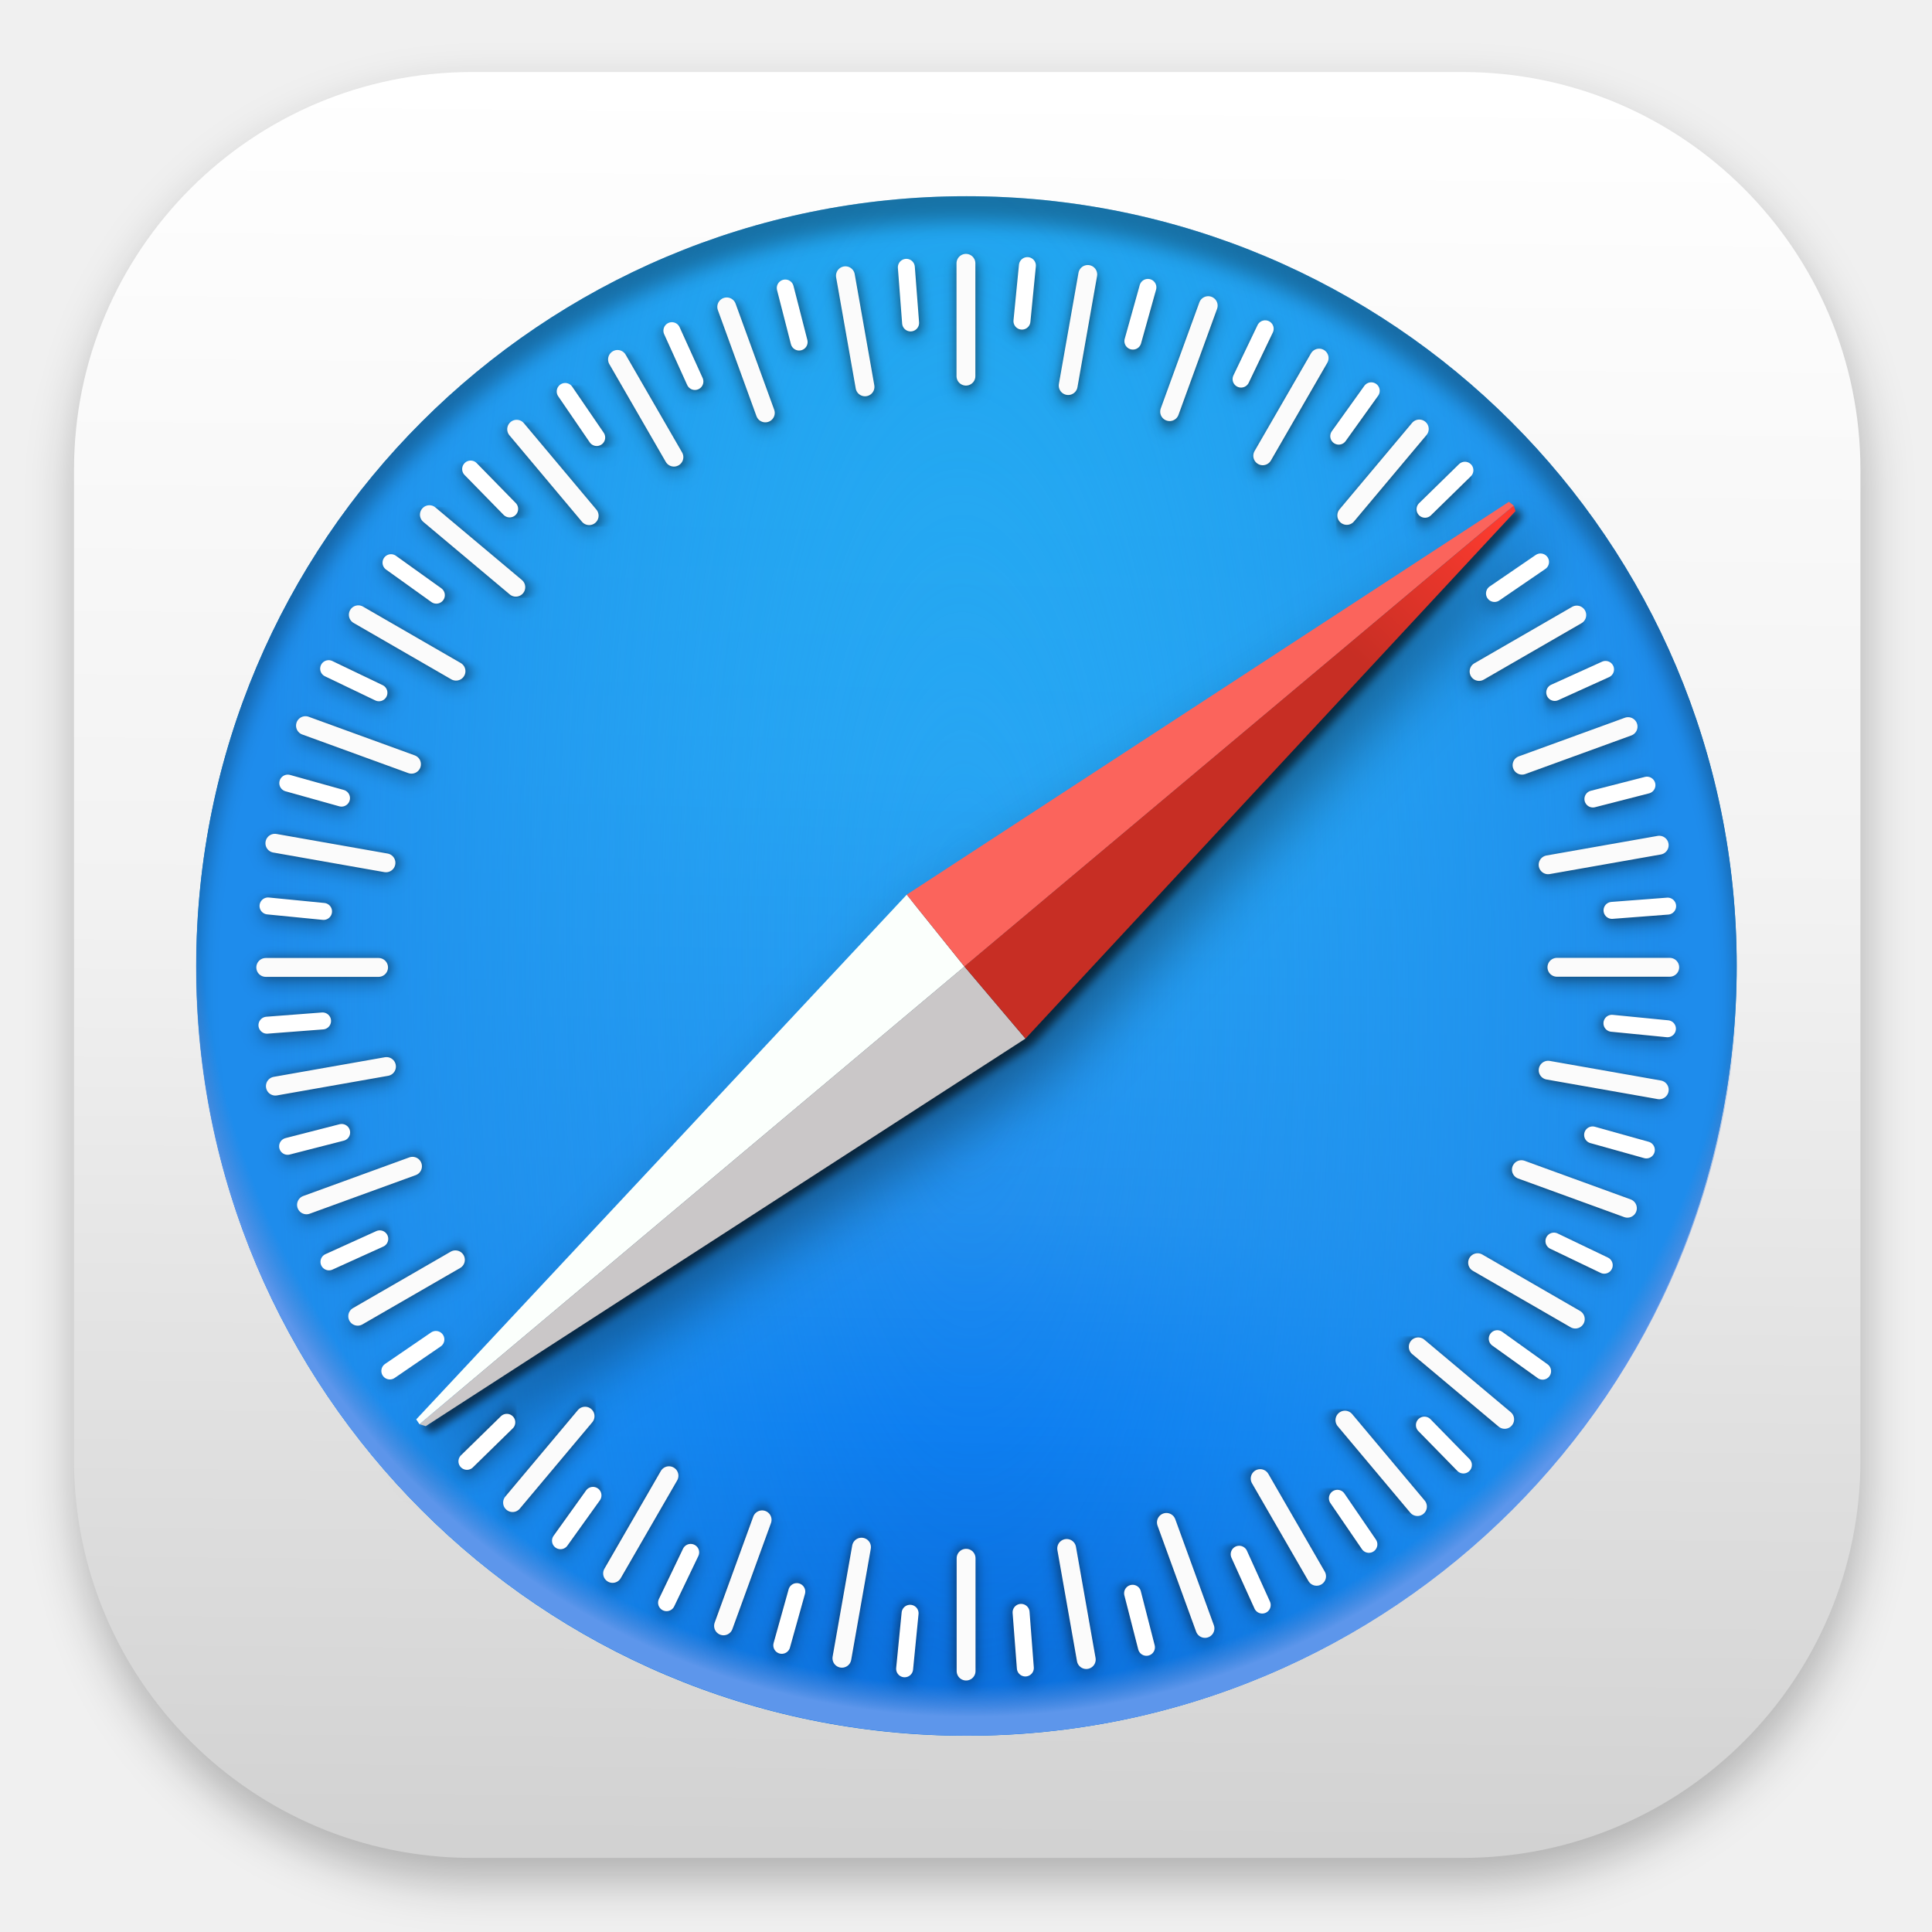
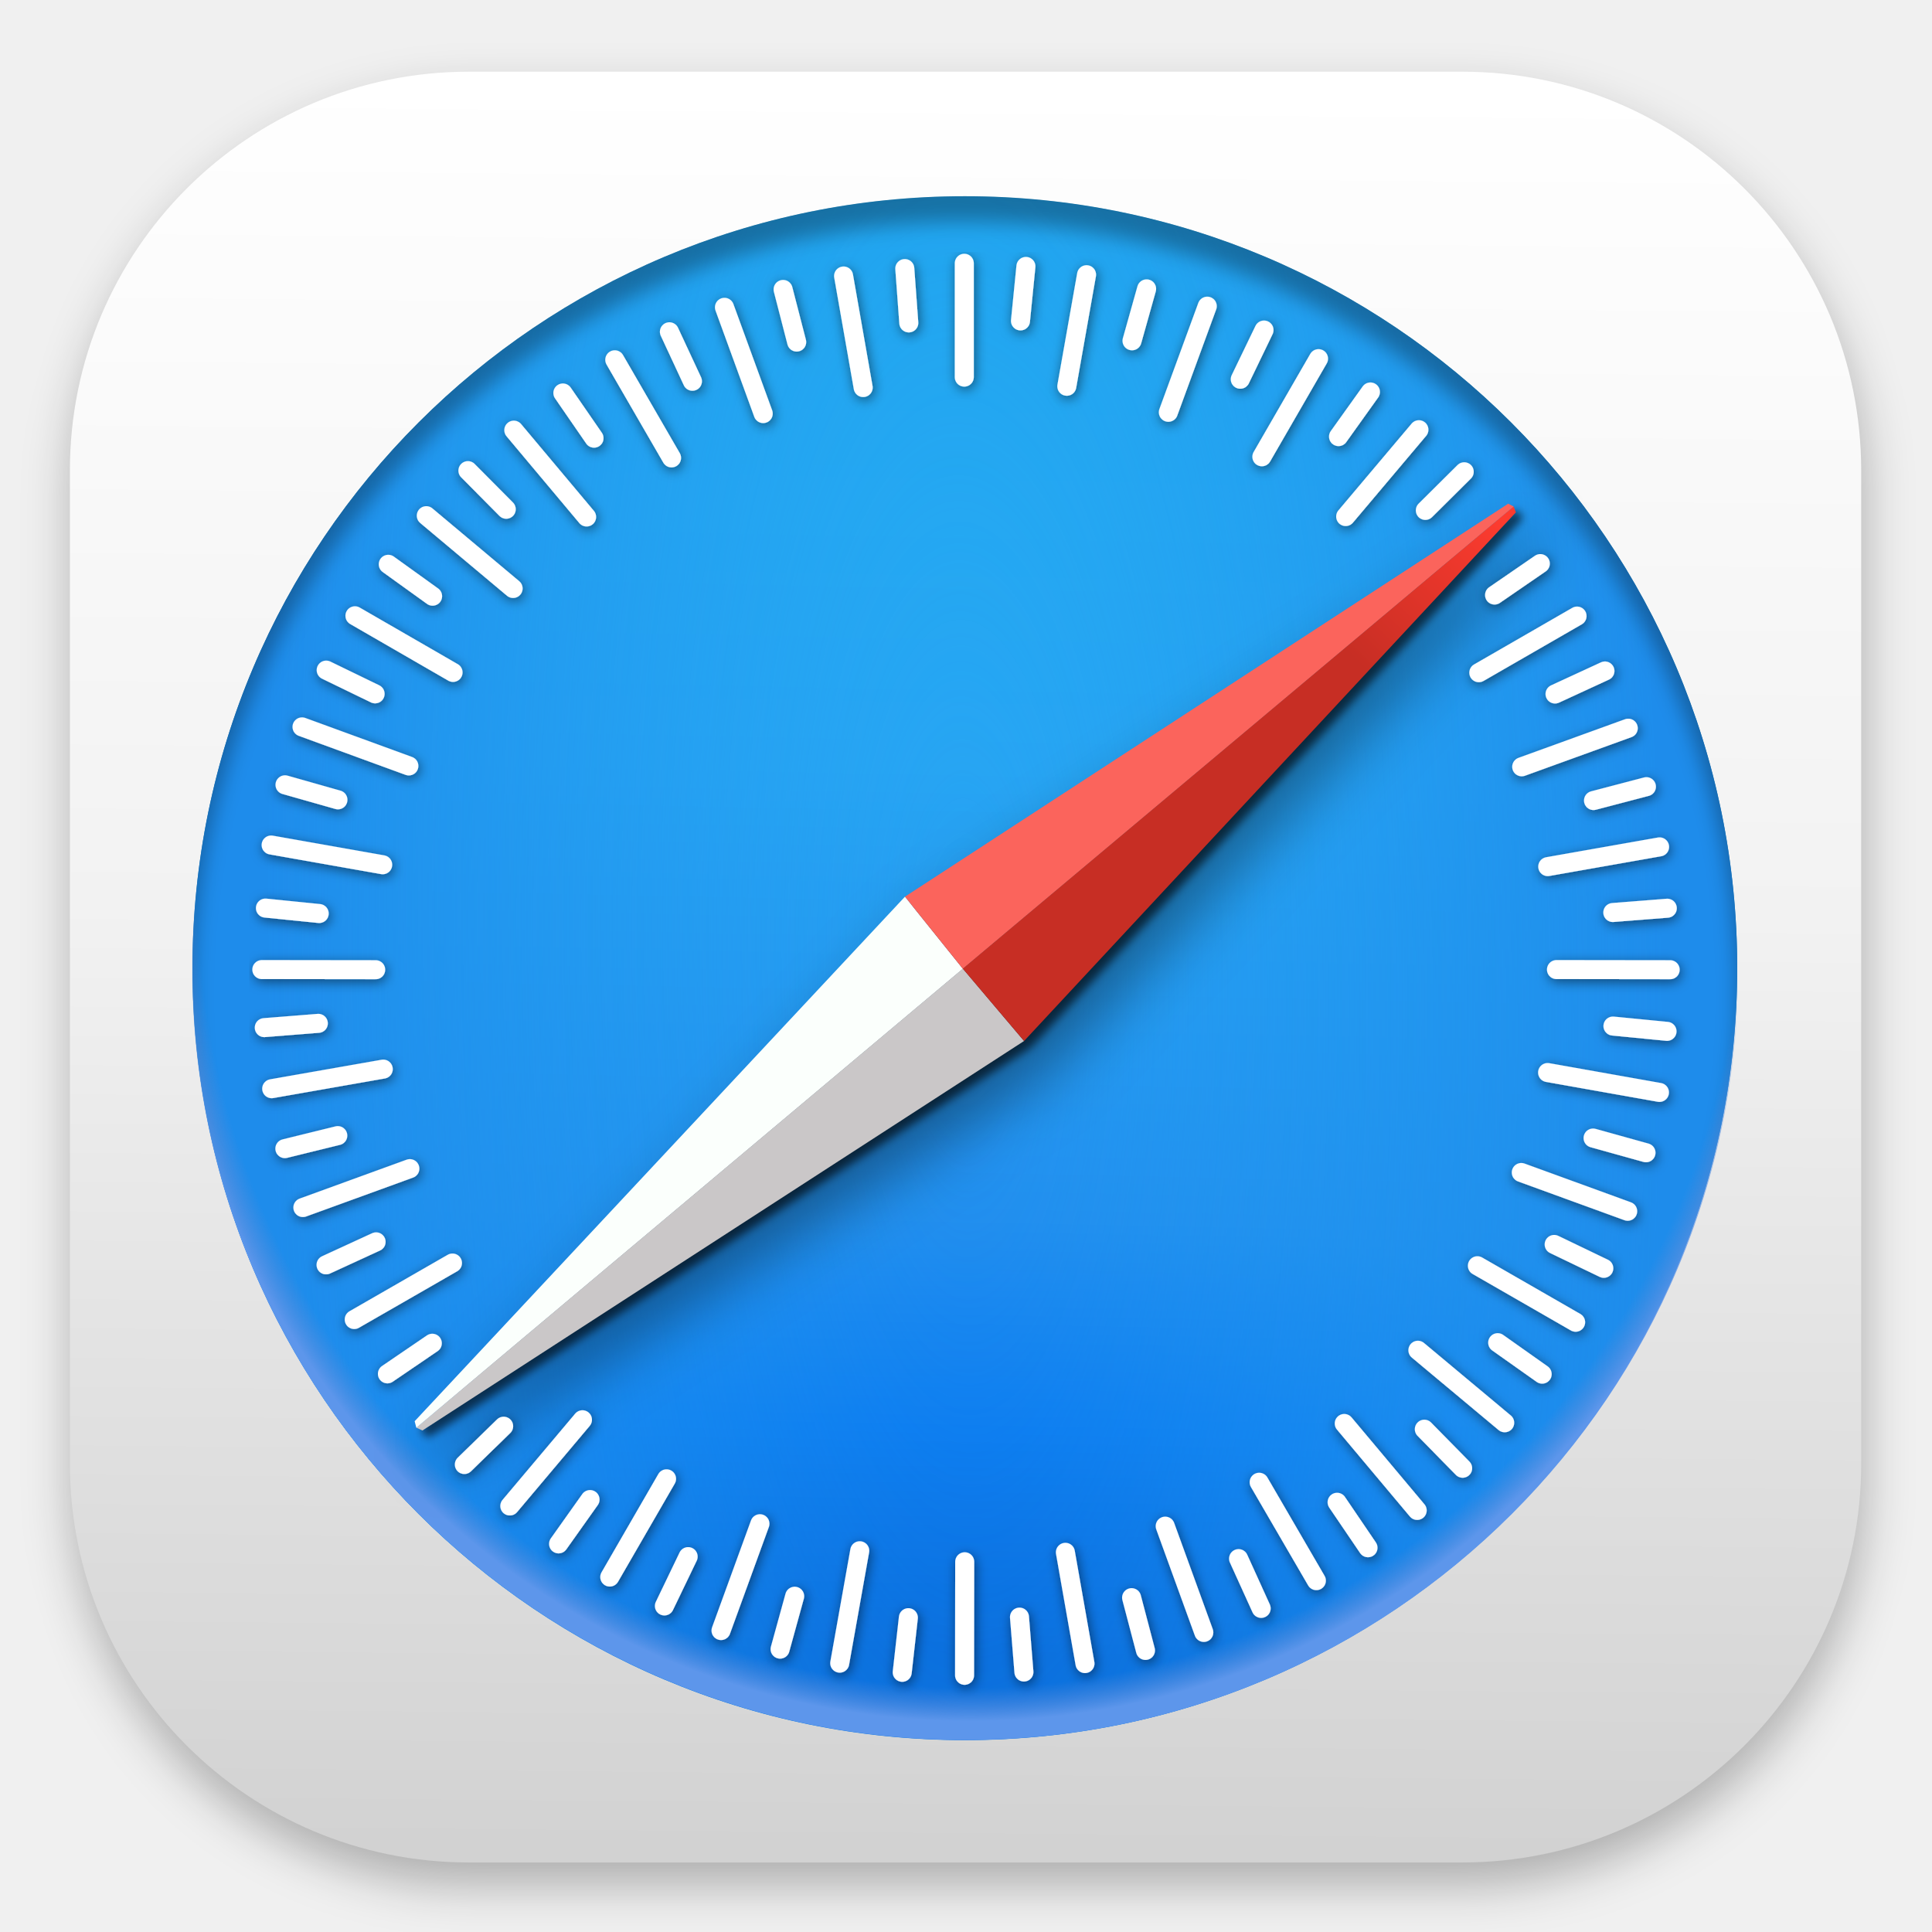
- <svg xmlns="http://www.w3.org/2000/svg" xmlns:xlink="http://www.w3.org/1999/xlink" width="512" height="512" enable-background="new" version="1.1" viewBox="0 0 135.47 135.47">
+ <svg xmlns="http://www.w3.org/2000/svg" xmlns:xlink="http://www.w3.org/1999/xlink" viewBox="194.5 190.1 135.1 135.1">
+   <style>.b{color-interpolation-filters:srgb}.c{flood-opacity:.31}</style>
  <defs>
-     <linearGradient id="linearGradient855" x1="-1108.2" x2="-1106.4" y1="224.72" y2="10.598" gradientTransform="matrix(1.0069 0 0 1.0133 1248.4 -116.04)" gradientUnits="userSpaceOnUse">
-       <stop stop-color="#d2d2d2" offset="0" />
-       <stop stop-color="#f2f2f2" offset=".534" />
-       <stop stop-color="#ffffff" offset="1" />
+     <linearGradient id="a" x1="132.55" x2="134.37" y1="111.67" y2="-105.3" xlink:href="#b">
+       <stop offset="0" stop-color="#d2d2d2" />
+       <stop offset=".53" stop-color="#f2f2f2" />
+       <stop offset="1" stop-color="#fff" />
    </linearGradient>
-     <filter id="filter1648" color-interpolation-filters="sRGB">
-       <feFlood flood-color="rgb(0,0,0)" flood-opacity=".61" result="flood" />
-       <feComposite in="flood" in2="SourceGraphic" operator="in" result="composite1" />
-       <feGaussianBlur in="composite1" result="blur" stdDeviation="0.5" />
-       <feOffset dx="0.8" dy="0.8" result="offset" />
-       <feComposite in="SourceGraphic" in2="offset" result="fbSourceGraphic" />
-       <feColorMatrix in="fbSourceGraphic" result="fbSourceGraphicAlpha" values="0 0 0 -1 0 0 0 0 -1 0 0 0 0 -1 0 0 0 0 1 0" />
-       <feFlood flood-color="rgb(0,0,0)" flood-opacity=".4" in="fbSourceGraphic" result="flood" />
-       <feComposite in="flood" in2="fbSourceGraphic" operator="in" result="composite1" />
-       <feGaussianBlur in="composite1" result="blur" stdDeviation="3.8" />
-       <feOffset dx="2.3" dy="3.3" result="offset" />
-       <feComposite in="fbSourceGraphic" in2="offset" result="composite2" />
+     <linearGradient id="b" gradientUnits="userSpaceOnUse" />
+     <linearGradient id="c" x1="65.44" x2="67.4" y1="115.72" y2="17.14" xlink:href="#b">
+       <stop offset="0" stop-color="#005ad5" />
+       <stop offset=".16" stop-color="#0875f0" />
+       <stop offset=".31" stop-color="#218cee" />
+       <stop offset=".63" stop-color="#27a5f3" />
+       <stop offset=".81" stop-color="#25aaf2" />
+       <stop offset="1" stop-color="#21aaef" />
+     </linearGradient>
+     <linearGradient id="d" x1="158.7" x2="176.28" y1="96.71" y2="79.53" xlink:href="#b">
+       <stop offset="0" stop-color="#c72e24" />
+       <stop offset="1" stop-color="#fd3b2f" />
+     </linearGradient>
+     <filter id="e" class="b">
+       <feFlood flood-opacity=".28" />
+       <feComposite in2="SourceGraphic" operator="in" />
+       <feGaussianBlur stdDeviation="3" />
+       <feOffset dx=".3" dy="2.8" />
+       <feComposite in="SourceGraphic" />
    </filter>
-     <filter id="filter1912" color-interpolation-filters="sRGB">
-       <feFlood flood-color="rgb(0,0,0)" flood-opacity=".308" result="flood" />
-       <feComposite flood-opacity=".31" in="flood" in2="SourceGraphic" operator="out" result="composite1" />
-       <feGaussianBlur flood-opacity=".3" in="composite1" result="blur" stdDeviation="0.7" />
-       <feOffset dx="0" dy="1.8" result="offset" />
-       <feComposite in="offset" in2="SourceGraphic" operator="atop" result="composite2" />
+     <filter id="f" class="b">
+       <feFlood class="c" />
+       <feComposite class="c" in2="SourceGraphic" operator="out" />
+       <feGaussianBlur flood-opacity=".3" stdDeviation=".7" />
+       <feOffset dy="1.8" />
+       <feComposite in2="SourceGraphic" operator="atop" />
    </filter>
-     <filter id="filter2268" x="-.3" y="-.3" width="1.5" height="1.5" color-interpolation-filters="sRGB">
-       <feFlood flood-color="rgb(0,0,0)" flood-opacity=".373" result="flood" />
-       <feComposite in="flood" in2="SourceGraphic" operator="in" result="composite1" />
-       <feGaussianBlur in="composite1" result="blur" stdDeviation="0.6" />
-       <feOffset dx="0.1" dy="0.4" result="offset" />
-       <feComposite in="SourceGraphic" in2="offset" result="composite2" />
+     <filter id="g" class="b">
+       <feFlood flood-opacity=".61" />
+       <feComposite in2="SourceGraphic" operator="in" />
+       <feGaussianBlur stdDeviation=".5" />
+       <feOffset dx=".8" dy=".8" />
+       <feComposite in="SourceGraphic" result="A" />
+       <feColorMatrix values="0 0 0 -1 0 0 0 0 -1 0 0 0 0 -1 0 0 0 0 1 0" />
+       <feFlood flood-opacity=".4" />
+       <feComposite in2="A" operator="in" />
+       <feGaussianBlur stdDeviation="3.8" />
+       <feOffset dx="2.3" dy="3.3" />
+       <feComposite in="A" />
    </filter>
-     <filter id="filter2567" color-interpolation-filters="sRGB">
-       <feFlood flood-color="rgb(0,0,0)" flood-opacity=".275" result="flood" />
-       <feComposite in="flood" in2="SourceGraphic" operator="in" result="composite1" />
-       <feGaussianBlur in="composite1" result="blur" stdDeviation="3" />
-       <feOffset dx="0.3" dy="2.8" result="offset" />
-       <feComposite in="SourceGraphic" in2="offset" result="composite2" />
+     <filter id="h" width="110%" height="110%" x="-1%" y="-1%">
+       <feGaussianBlur in="SourceAlpha" stdDeviation=".4" />
+       <feOffset dx=".1" dy=".2" />
+       <feComponentTransfer result="A">
+         <feFuncA type="linear" />
+       </feComponentTransfer>
+       <feFlood flood-color="rgba(0,0,0,0.5)" />
+       <feComposite in2="A" operator="in" />
+       <feMerge>
+         <feMergeNode />
+         <feMergeNode in="SourceGraphic" />
+       </feMerge>
    </filter>
-     <linearGradient id="linearGradient7445" x1="-886.23" x2="-869.87" y1="206.65" y2="21.739" gradientTransform="matrix(.93079 0 0 .93669 929.79 -97.911)" gradientUnits="userSpaceOnUse">
-       <stop stop-color="#206ee7" offset="0" />
-       <stop stop-color="#1faef1" offset="1" />
-     </linearGradient>
-     <radialGradient id="radialGradient7495" cx="112.88" cy="115.47" r="93.079" gradientTransform="matrix(1.2444 .015249 -.013844 .73415 -18.359 -89.448)" gradientUnits="userSpaceOnUse">
-       <stop stop-color="#7bf0f8" stop-opacity=".266" offset="0" />
-       <stop stop-color="#7bc9f8" stop-opacity="0" offset="1" />
+     <radialGradient id="i" cx="-69.88" cy="69.29" r="54.01" gradientTransform="matrix(.9023 -.01249 .0377 2.7234 -9.44 -120.29)" xlink:href="#b">
+       <stop offset="0" stop-color="#24a5f3" stop-opacity=".01" />
+       <stop offset="1" stop-color="#1e8ceb" stop-opacity=".98" />
    </radialGradient>
-     <filter id="filter8059" color-interpolation-filters="sRGB">
-       <feFlood flood-color="rgb(0,0,0)" flood-opacity=".275" result="flood" />
-       <feComposite in="flood" in2="SourceGraphic" operator="in" result="composite1" />
-       <feGaussianBlur in="composite1" result="blur" stdDeviation="1" />
-       <feOffset dx="0" dy="0.9" result="offset" />
-       <feComposite in="SourceGraphic" in2="offset" result="composite2" />
-     </filter>
-     <radialGradient id="radialGradient8200" cx="109.35" cy="13.759" r="93.079" gradientTransform="matrix(-.018216 1.0922 -1.042 -.017649 136.95 -115.33)" gradientUnits="userSpaceOnUse">
-       <stop stop-color="#000000" stop-opacity="0" offset="0" />
-       <stop stop-color="#5488d6" stop-opacity="0" offset=".963" />
-       <stop stop-color="#5d96eb" offset="1" />
+     <radialGradient id="j" cx="109.35" cy="13.76" r="93.08" gradientTransform="matrix(-.01822 1.0922 -1.042 -.01765 136.95 -115.33)" xlink:href="#b">
+       <stop offset="0" stop-opacity="0" />
+       <stop offset=".96" stop-color="#5488d6" stop-opacity="0" />
+       <stop offset="1" stop-color="#5d96eb" />
    </radialGradient>
-     <linearGradient id="linearGradient1118" x1="-72.213" x2="-70.251" y1="117.28" y2="18.7" gradientTransform="translate(137.65 -1.5554)" gradientUnits="userSpaceOnUse">
-       <stop stop-color="#005ad5" offset="0" />
-       <stop stop-color="#0875f0" offset=".157" />
-       <stop stop-color="#218cee" offset=".314" />
-       <stop stop-color="#27a5f3" offset=".628" />
-       <stop stop-color="#25aaf2" offset=".814" />
-       <stop stop-color="#21aaef" offset="1" />
-     </linearGradient>
-     <radialGradient id="radialGradient1142" cx="-69.88" cy="69.289" r="54.007" gradientTransform="matrix(.9023 -.01249 .037698 2.7234 -9.4396 -120.29)" gradientUnits="userSpaceOnUse">
-       <stop stop-color="#24a5f3" stop-opacity=".006" offset="0" />
-       <stop stop-color="#1e8ceb" stop-opacity=".982" offset="1" />
-     </radialGradient>
-     <linearGradient id="linearGradient1219" x1="158.7" x2="176.28" y1="96.708" y2="79.529" gradientUnits="userSpaceOnUse">
-       <stop stop-color="#c72e24" offset="0" />
-       <stop stop-color="#fd3b2f" offset="1" />
-     </linearGradient>
  </defs>
-   <rect id="white-box" transform="matrix(.56938 0 0 .56921 -7.3377 65.687)" x="22" y="-106.53" width="220" height="220" ry="49" fill="url(#linearGradient855)" fill-rule="evenodd" filter="url(#filter2567)" stroke-width="1.757" />
-   <g filter="url(#filter1912)">
-     <ellipse cx="67.766" cy="67.733" rx="54.007" ry="53.975" fill="url(#linearGradient1118)" style="paint-order:stroke fill markers" />
-     <g transform="translate(137.65 -1.5554)">
-       <ellipse cx="-69.88" cy="69.289" rx="54.007" ry="53.975" fill="url(#radialGradient1142)" />
-     </g>
+   <rect width="220" height="220" x="22" y="-106.53" fill="url(#a)" filter="url(#e)" ry="49" transform="matrix(.56938 0 0 .56921 186.86 255.75)" />
+   <g filter="url(#f)" transform="translate(194.2 190.07)">
+     <ellipse cx="67.77" cy="67.73" fill="url(#c)" paint-order="stroke fill markers" rx="54.01" ry="53.98" />
+     <ellipse cx="-69.88" cy="69.29" fill="url(#i)" rx="54.01" ry="53.98" transform="translate(137.65 -1.55)" />
  </g>
-   <g id="blue-circle-with-sheen" transform="matrix(.58082 0 0 .57636 -1.9016 59.555)" stroke-width="1.728">
-     <ellipse id="blue-circle" cx="120" cy="14.153" rx="93.079" ry="93.669" display="none" fill="url(#linearGradient7445)" filter="url(#filter1912)" style="paint-order:stroke fill markers" />
-     <ellipse id="blue-circle-sheen" cx="120.31" cy="16.025" rx="93.079" ry="93.669" display="none" fill="url(#radialGradient7495)" stroke-width="1.728" />
-     <ellipse id="bottom-sheen" cx="120" cy="14.153" rx="93.079" ry="93.669" fill="url(#radialGradient8200)" />
+   <ellipse cx="120" cy="14.15" fill="url(#j)" rx="93.08" ry="93.67" transform="matrix(.58082 0 0 .57636 192.3 249.63)" />
+   <g filter="url(#g)" transform="matrix(.58289 0 0 .56508 196.8 181.63)">
+     <path fill="#cac7c8" d="m46 191.66.73.35 72.18-48.2-7.34-8.95L46 191.66Z" />
+     <path fill="#fbfffc" d="m45.8 190.87.2.8 65.57-56.8-6.95-8.92-58.83 64.92Z" />
+     <path fill="url(#d)" d="m118.91 143.81-7.35-8.95 66.08-57.2.27.73-59 65.42Z" />
+     <path fill="#fb645c" d="m104.62 125.95 6.94 8.92 66.08-57.2-.65-.35-72.37 48.63Z" />
  </g>
-   <g id="red-compass" transform="matrix(.58289 0 0 .56508 2.5962 -8.4388)" fill-rule="evenodd" filter="url(#filter1648)" stroke-width="1.742">
-     <path d="m46.006 191.66 0.755 0.241 72.145-48.09-7.341-8.947z" fill="#cac7c8" />
-     <path d="m45.616 191.06 0.39 0.601 65.559-56.793-6.943-8.918z" fill="#fbfffc" />
-     <path d="m118.91 143.81-7.346-8.947 66.08-57.195 0.208 0.685z" fill="url(#linearGradient1219)" />
-     <path d="m104.62 125.95 6.943 8.917 66.077-57.198-0.579-0.469z" fill="#fb645c" />
-   </g>
-   <g id="points" transform="matrix(.57695 0 0 .57695 -2.1614 -.89022)" filter="url(#filter8059)" stroke-width="1.733">
-     <g id="tick2" transform="translate(10.691,10.646)" filter="url(#filter2268)">
-       <path id="tick-small" d="m117.92 23.177-0.664 6.746" fill="#fbfffc" fill-rule="evenodd" stroke="#ffffff" stroke-linecap="round" stroke-width="2.064" />
-       <path id="tick-big" d="m110.45 22.899v13.712" fill="#fbfffc" fill-rule="evenodd" stroke="#fbfbfb" stroke-linecap="round" stroke-width="2.293" />
-     </g>
-     <use transform="rotate(170 121.03 119.03)" width="100%" height="100%" xlink:href="#tick2" />
-     <use transform="rotate(50 104.41 124.84)" width="100%" height="100%" xlink:href="#tick-small" />
-     <use transform="rotate(150 121.07 119.04)" width="100%" height="100%" xlink:href="#tick2" />
-     <use transform="rotate(80 121.13 119.11)" width="100%" height="100%" xlink:href="#tick2" />
-     <use transform="rotate(100 121.13 119.12)" width="100%" height="100%" xlink:href="#tick2" />
-     <use transform="rotate(130 121.12 119.06)" width="100%" height="100%" xlink:href="#tick2" />
-     <use transform="rotate(120 121.13 119.08)" width="100%" height="100%" xlink:href="#tick2" />
-     <use transform="rotate(110 121.13 119.11)" width="100%" height="100%" xlink:href="#tick2" />
-     <use transform="rotate(90 121.13 119.09)" width="100%" height="100%" xlink:href="#tick2" />
-     <use transform="rotate(180 121.15 119.09)" width="100%" height="100%" xlink:href="#tick2" />
-     <use transform="rotate(160 121.04 119.06)" width="100%" height="100%" xlink:href="#tick2" />
-     <use transform="rotate(70 121.17 119.16)" width="100%" height="100%" xlink:href="#tick2" />
-     <use transform="rotate(60 121.24 119.21)" width="100%" height="100%" xlink:href="#tick2" />
-     <use transform="rotate(190 121.02 118.97)" width="100%" height="100%" xlink:href="#tick2" />
-     <use transform="rotate(10 120.8 118.84)" width="100%" height="100%" xlink:href="#tick2" />
-     <use transform="rotate(200 121.01 118.94)" width="100%" height="100%" xlink:href="#tick2" />
-     <use transform="rotate(210 121 118.91)" width="100%" height="100%" stroke-width="1.733" xlink:href="#tick2" />
-     <use transform="rotate(220 121 118.88)" width="100%" height="100%" xlink:href="#tick2" />
-     <g transform="translate(-.45859)">
-       <use transform="rotate(20 121.51 120.91)" width="100%" height="100%" xlink:href="#tick2" />
-       <use transform="rotate(30 121.34 120.26)" width="100%" height="100%" xlink:href="#tick2" />
-       <use transform="rotate(40 121.26 119.93)" width="100%" height="100%" xlink:href="#tick2" />
-     </g>
-     <g transform="translate(-.45859 .45859)">
-       <use transform="rotate(-30 121.14 117.32)" width="100%" height="100%" xlink:href="#tick2" />
-       <use transform="rotate(-80 121.1 118.33)" width="100%" height="100%" xlink:href="#tick2" />
-       <use transform="rotate(-50 121.03 118.02)" width="100%" height="100%" xlink:href="#tick2" />
-       <use transform="rotate(-60 121.04 118.23)" width="100%" height="100%" xlink:href="#tick2" />
-       <use transform="rotate(-70 121.03 118.4)" width="100%" height="100%" xlink:href="#tick2" />
-       <use transform="rotate(-20 120.55 117.1)" width="100%" height="100%" xlink:href="#tick2" />
-       <use transform="rotate(-10 120.06 115.16)" width="100%" height="100%" xlink:href="#tick2" />
-       <g transform="translate(.91718)">
-         <use transform="rotate(230 117.99 111.12)" width="100%" height="100%" xlink:href="#tick-small" />
-         <use transform="rotate(260 120.71 118.72)" width="100%" height="100%" xlink:href="#tick2" />
-         <use transform="rotate(-90 120.92 118.88)" width="100%" height="100%" xlink:href="#tick2" />
-         <use transform="rotate(250 120.74 118.75)" width="100%" height="100%" xlink:href="#tick2" />
-         <use transform="rotate(240 120.76 118.77)" width="100%" height="100%" xlink:href="#tick2" />
-       </g>
-       <use transform="rotate(-40 121.14 117.78)" width="100%" height="100%" xlink:href="#tick2" />
-     </g>
-     <use transform="rotate(140 121.08 119.08)" width="100%" height="100%" xlink:href="#tick2" />
-   </g>
+   <path stroke="#fff" stroke-linecap="round" stroke-miterlimit="1" stroke-width="1.33" d="m286.59 278.44 3.14-2.14m-11.23-17.8 7.8-1.37m-8.32-2.9 3.78-.3m-3.3-12.47 7.8 1.38m-8.2 3.03 3.76.38m-1.2-13.05 7.47 2.73m-3.77-10.5 6.86 3.96m-1.87-10.96 6.07 5.09m.05-11.07 5.09 6.07m1.97-10.99 3.97 6.86m3.7-10.53 2.71 7.43m5.62-9.62 1.37 7.8m15.62-7.89-1.38 7.8m9.82-5.6-2.72 7.42m10.5-3.75-3.96 6.86m10.98-1.89-5.12 6.07m16.18 6.96-6.87 3.96m10.45 3.88-7.45 2.7m9.64 5.6-7.82 1.38m7.81 15.79-7.82-1.39m5.6 9.7-7.44-2.71m3.8 10.47-6.87-3.95m1.91 10.98-6.07-5.07m-.05 11.2-5.1-6.08m-1.95 10.99-4-6.88m-3.87 10.5-2.7-7.43m-5.61 9.61-1.37-7.78m-15.78 7.75 1.4-7.86m-9.7 5.58 2.72-7.47m-10.5 3.73 3.97-6.87m-10.96 1.9 5.08-6.03m-8.26 3.13 2.75-2.68m3.84 8.23 2.2-3.1m5.2 7.44 1.66-3.45m6.43 6.47 1.02-3.7m7.52 5.32.43-3.82m8.08 3.8-.31-3.84m8.81 2.33-.97-3.69m9.06.75-1.58-3.48m9.05-.76-2.16-3.18m8.78-2.38-2.68-2.73m8.24-3.85-3.11-2.2m7.42-5.2-3.47-1.67m6.42-6.41-3.7-1.03m5.17-7.46-3.78-.37m3.8-8.24-3.81.3m2.35-8.8-3.7.97m.8-9.06-3.49 1.61m-1.03-9.12-3.2 2.2m-2.12-8.62-2.72 2.7m-3.84-8.28-2.23 3.12m-5.21-7.45-1.66 3.44m-6.55-6.32-1.02 3.63m-7.42-5.2-.38 3.81m-8.09-3.66.28 3.8m-8.79-2.34.95 3.68m-8.9-.72 1.61 3.46m-9.06.82 2.18 3.16m-8.82 2.27 2.68 2.7m-8.25 3.85 3.1 2.23m-7.44 5.17 3.42 1.66m-6.3 6.36 3.7 1.05m-3.71 24.39 3.7-.91m-2.44 5.03 7.48-2.72m-5.86 6.73 3.5-1.61m-1.53 5.43 6.87-3.95m-13.33-20.52 7.96.01m41.16-41.44v-7.96m.02 98.74.01-7.94m49.33-41.4-7.95-.01" filter="url(#h)" transform="translate(-65 7.73)" />
</svg>
